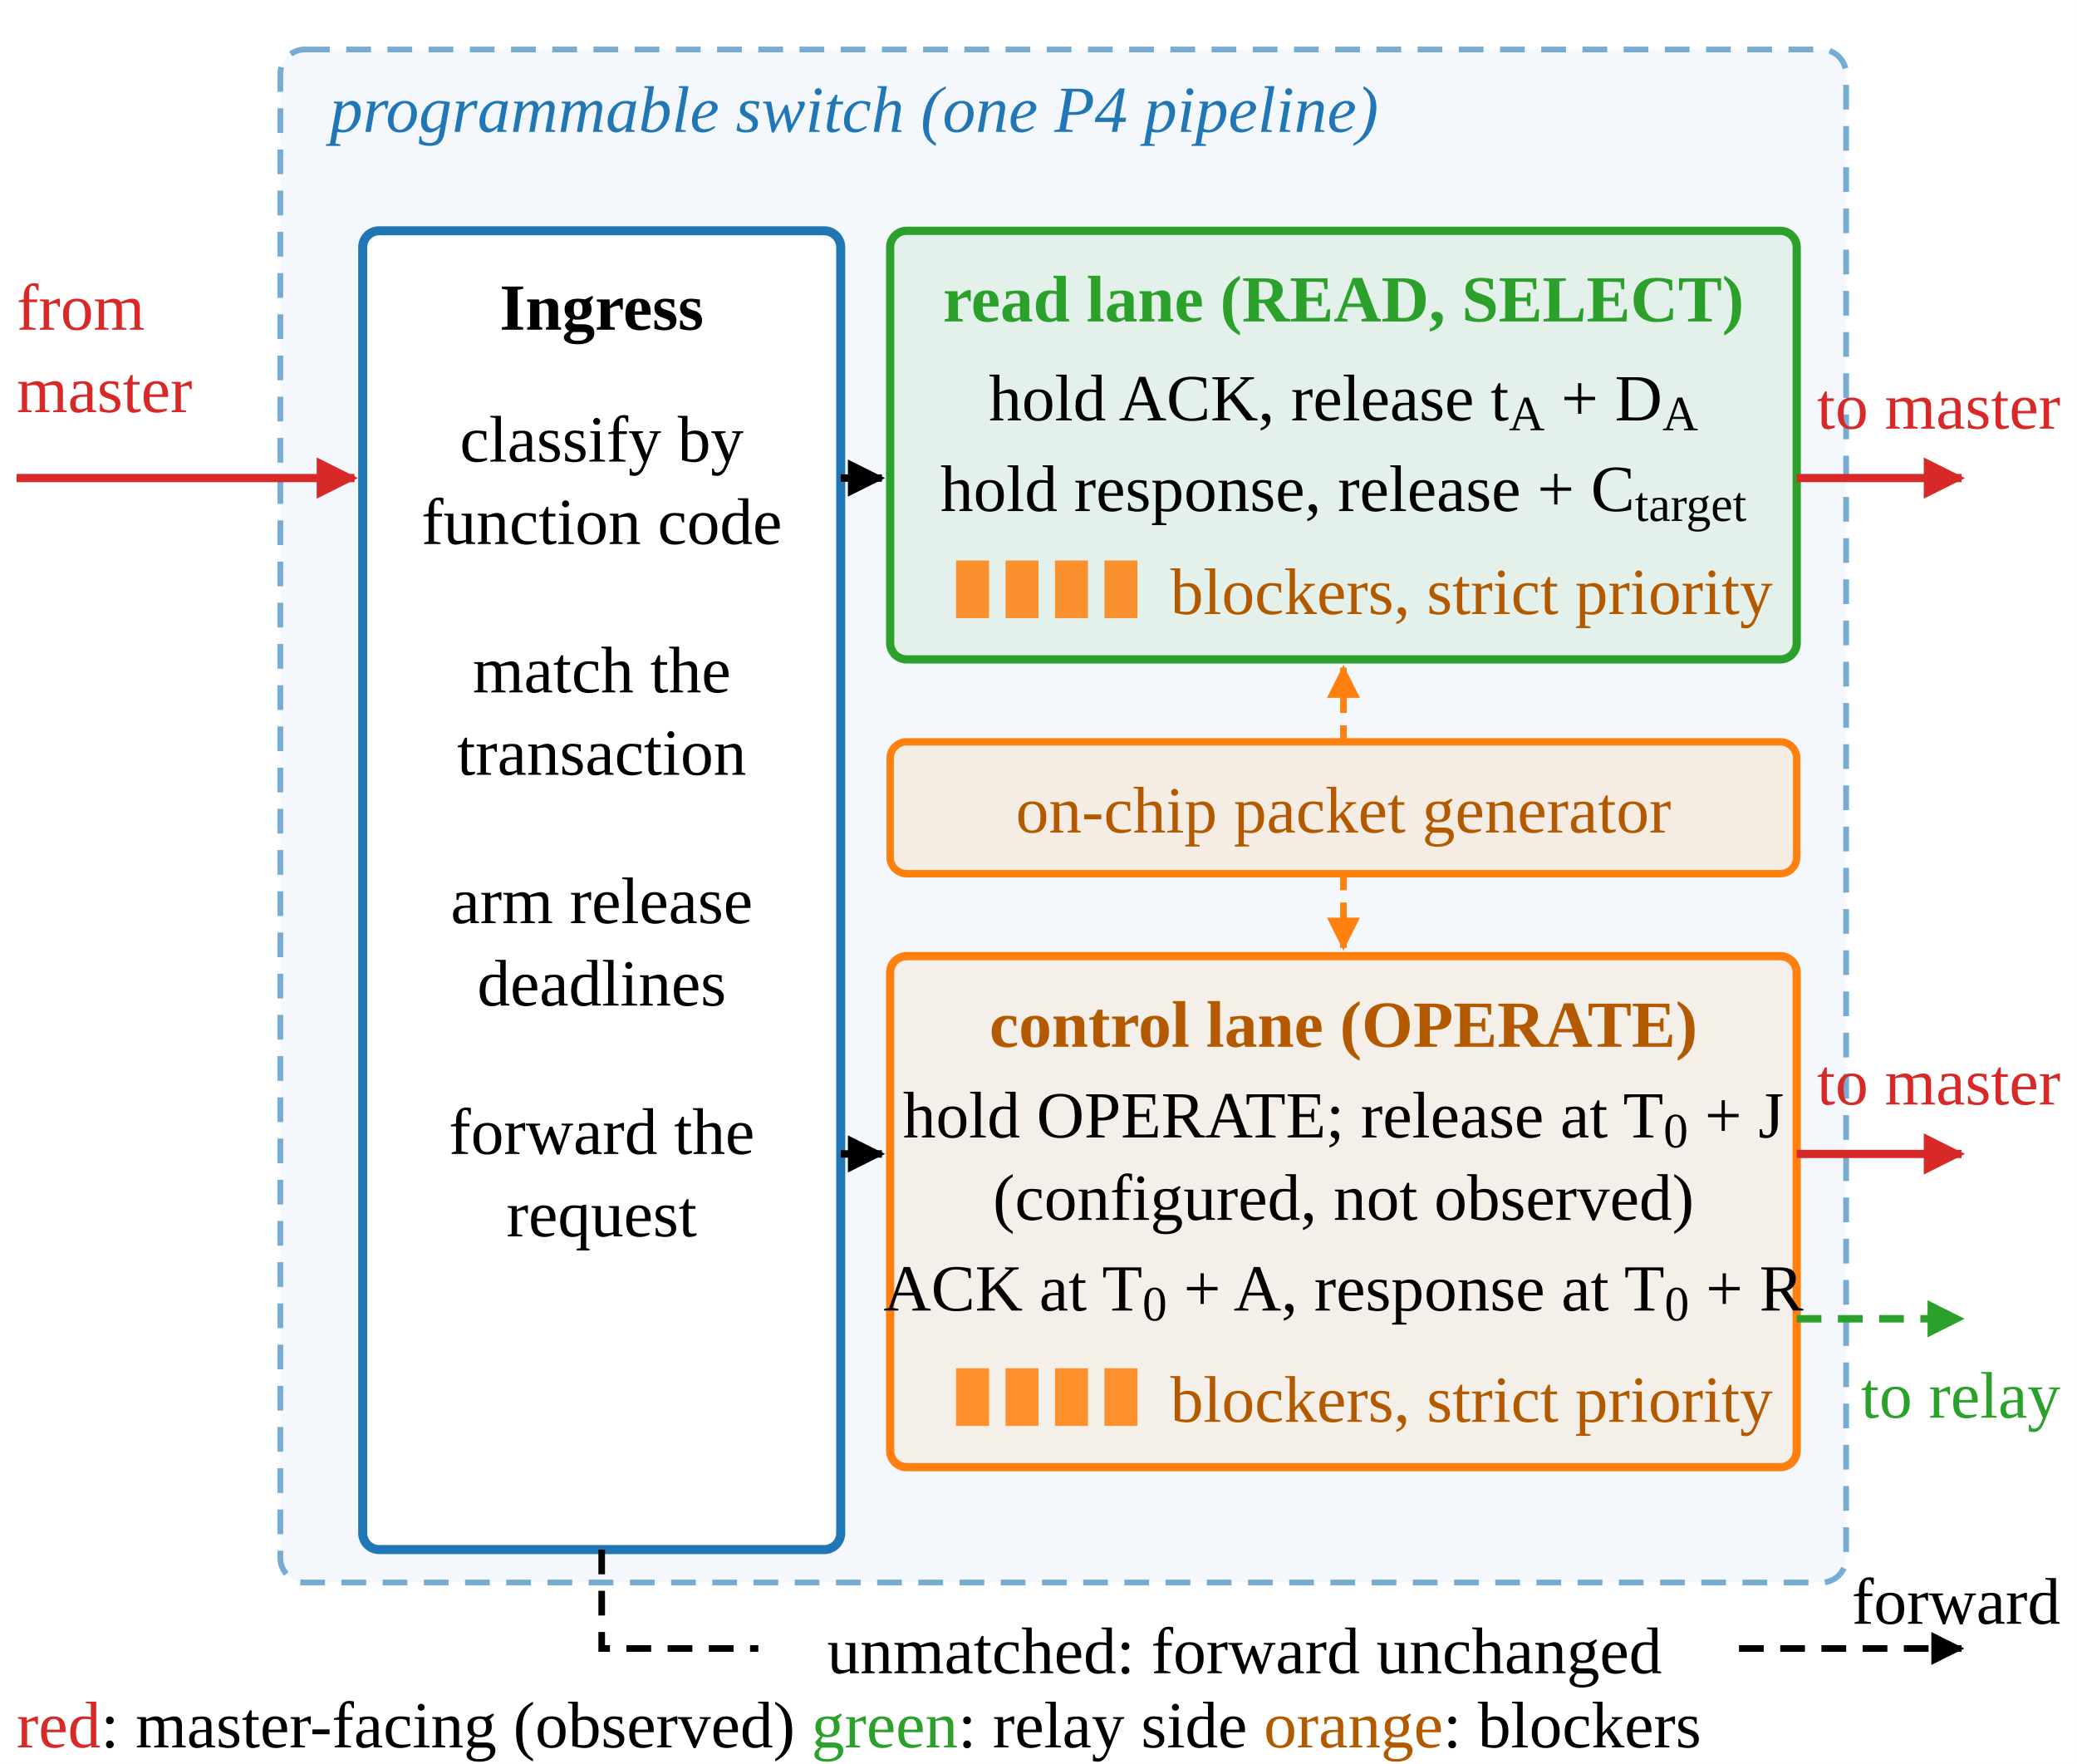
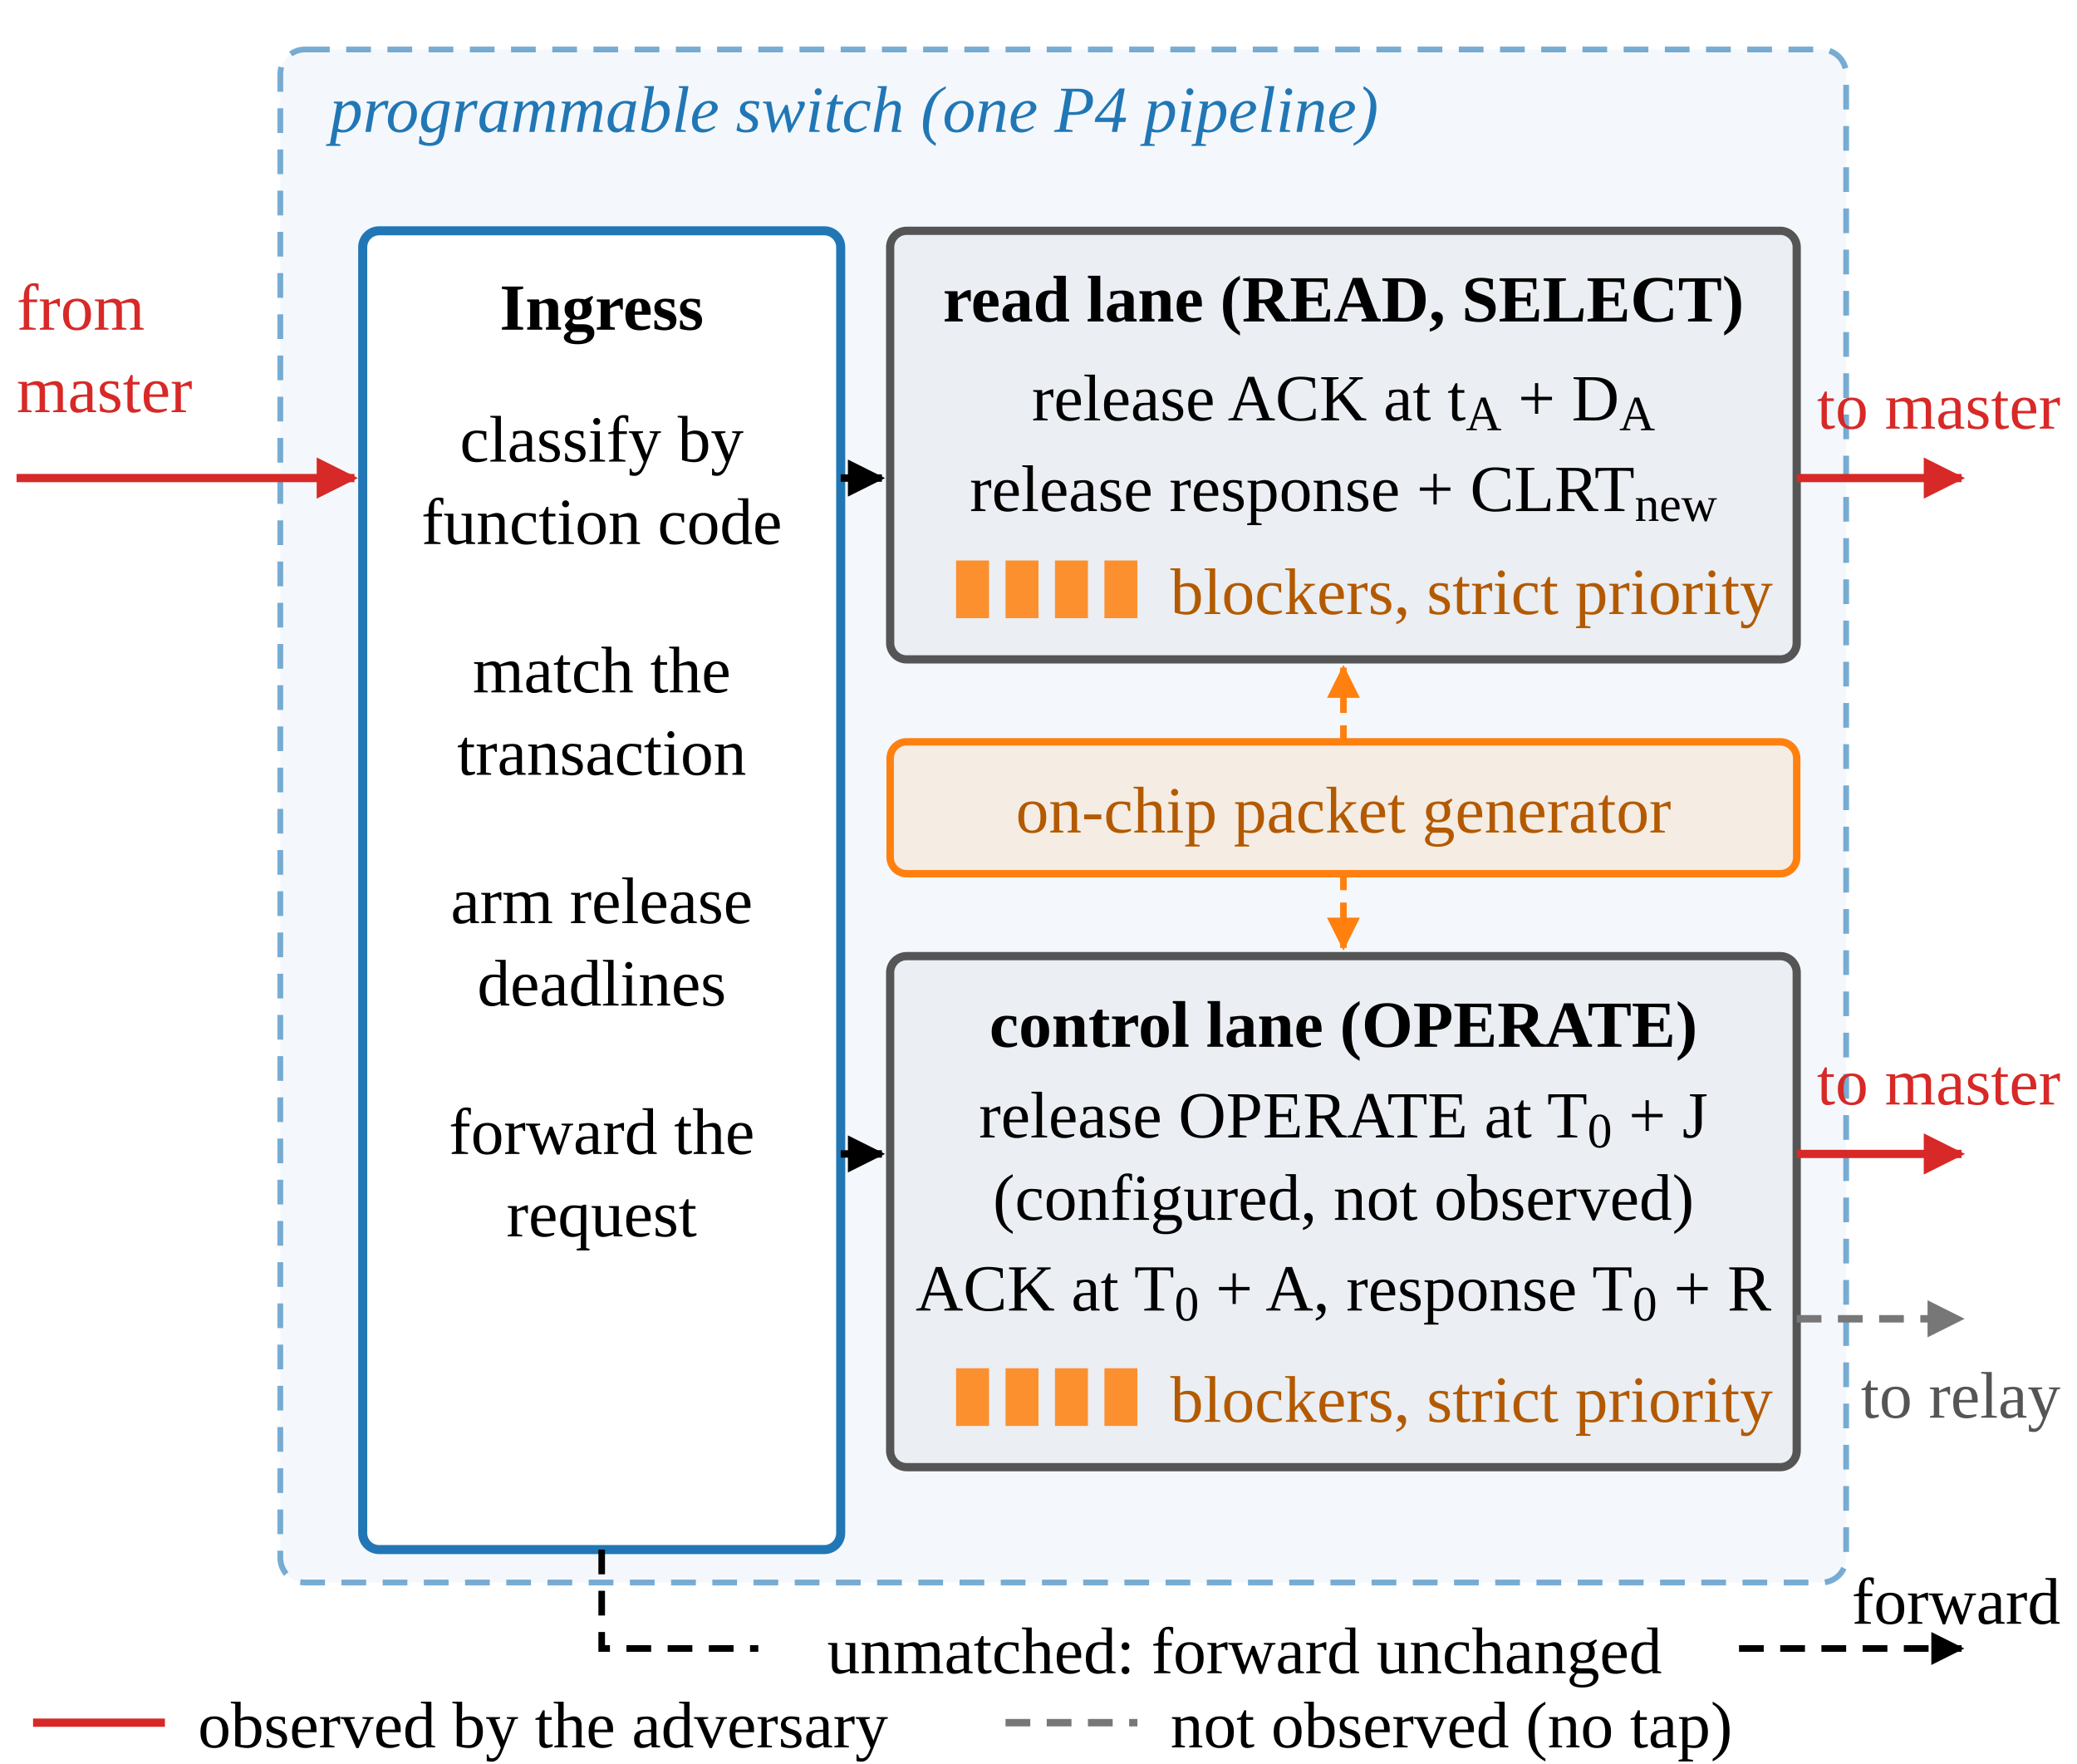
<svg xmlns="http://www.w3.org/2000/svg" viewBox="0 0 252 214" width="3.5in" height="2.972in" role="img" aria-labelledby="des-title des-desc">
  <defs>
    <marker id="dK" viewBox="0 0 6 6" refX="5.5" refY="3" markerWidth="5" markerHeight="5" orient="auto">
      <path d="M0,0 L6,3 L0,6 z" fill="#000000" />
    </marker>
    <marker id="dR" viewBox="0 0 6 6" refX="5.5" refY="3" markerWidth="5" markerHeight="5" orient="auto">
      <path d="M0,0 L6,3 L0,6 z" fill="#D72927" />
    </marker>
-     <marker id="dG" viewBox="0 0 6 6" refX="5.5" refY="3" markerWidth="5" markerHeight="5" orient="auto">
-       <path d="M0,0 L6,3 L0,6 z" fill="#2BA02B" />
+     <marker id="dK2" viewBox="0 0 6 6" refX="5.5" refY="3" markerWidth="5" markerHeight="5" orient="auto">
+       <path d="M0,0 L6,3 L0,6 z" fill="#777777" />
    </marker>
    <marker id="dO" viewBox="0 0 6 6" refX="5.5" refY="3" markerWidth="5" markerHeight="5" orient="auto">
      <path d="M0,0 L6,3 L0,6 z" fill="#FF800E" />
    </marker>
  </defs>
  <rect width="252" height="214" fill="#ffffff" />
  <g font-family="Times New Roman, Times, serif" font-size="8" fill="#000000">
    <rect x="34" y="6" width="190" height="186" rx="3" fill="#2177B5" fill-opacity="0.05" stroke="#2177B5" stroke-opacity="0.6" stroke-width="0.7" stroke-dasharray="3,2" />
    <text x="40" y="16" font-style="italic" fill="#2177B5">programmable switch (one P4 pipeline)</text>
    <text x="2" y="40" fill="#D72927">from</text>
    <text x="2" y="50" fill="#D72927">master</text>
    <line x1="2" y1="58" x2="43" y2="58" stroke="#D72927" stroke-width="1.0" marker-end="url(#dR)" />
    <rect x="44" y="28" width="58" height="160" rx="2" fill="#ffffff" stroke="#2177B5" stroke-width="1.1" />
    <text x="73" y="40" text-anchor="middle" font-weight="bold">Ingress</text>
    <text x="73" y="56" text-anchor="middle">classify by</text>
    <text x="73" y="66" text-anchor="middle">function code</text>
    <text x="73" y="84" text-anchor="middle">match the</text>
    <text x="73" y="94" text-anchor="middle">transaction</text>
    <text x="73" y="112" text-anchor="middle">arm release</text>
    <text x="73" y="122" text-anchor="middle">deadlines</text>
    <text x="73" y="140" text-anchor="middle">forward the</text>
    <text x="73" y="150" text-anchor="middle">request</text>
    <line x1="102" y1="58" x2="107" y2="58" stroke="#000000" stroke-width="0.9" marker-end="url(#dK)" />
    <line x1="102" y1="140" x2="107" y2="140" stroke="#000000" stroke-width="0.9" marker-end="url(#dK)" />
-     <rect x="108" y="28" width="110" height="52" rx="2" fill="#2BA02B" fill-opacity="0.08" stroke="#2BA02B" stroke-width="1.0" />
-     <text x="163" y="39" text-anchor="middle" font-weight="bold" fill="#2BA02B">read lane (READ, SELECT)</text>
-     <text x="163" y="51" text-anchor="middle">hold ACK, release t<tspan font-size="6" baseline-shift="sub">A</tspan> + D<tspan font-size="6" baseline-shift="sub">A</tspan>
+     <rect x="108" y="28" width="110" height="52" rx="2" fill="#555555" fill-opacity="0.06" stroke="#555555" stroke-width="1.0" />
+     <text x="163" y="39" text-anchor="middle" font-weight="bold">read lane (READ, SELECT)</text>
+     <text x="163" y="51" text-anchor="middle">release ACK at t<tspan font-size="6" baseline-shift="sub">A</tspan> + D<tspan font-size="6" baseline-shift="sub">A</tspan>
    </text>
-     <text x="163" y="62" text-anchor="middle">hold response, release + C<tspan font-size="6" baseline-shift="sub">target</tspan>
+     <text x="163" y="62" text-anchor="middle">release response + CLRT<tspan font-size="6" baseline-shift="sub">new</tspan>
    </text>
    <g fill="#FF800E" fill-opacity="0.85">
      <rect x="116" y="68" width="4" height="7" />
      <rect x="122" y="68" width="4" height="7" />
      <rect x="128" y="68" width="4" height="7" />
      <rect x="134" y="68" width="4" height="7" />
    </g>
    <text x="142" y="74.5" fill="#B35A00">blockers, strict priority</text>
    <rect x="108" y="90" width="110" height="16" rx="2" fill="#FF800E" fill-opacity="0.10" stroke="#FF800E" stroke-width="0.9" />
    <text x="163" y="101" text-anchor="middle" fill="#B35A00">on-chip packet generator</text>
    <line x1="163" y1="90" x2="163" y2="81" stroke="#FF800E" stroke-width="0.8" stroke-dasharray="2,1.5" marker-end="url(#dO)" />
    <line x1="163" y1="106" x2="163" y2="115" stroke="#FF800E" stroke-width="0.8" stroke-dasharray="2,1.5" marker-end="url(#dO)" />
-     <rect x="108" y="116" width="110" height="62" rx="2" fill="#FF800E" fill-opacity="0.08" stroke="#FF800E" stroke-width="1.0" />
-     <text x="163" y="127" text-anchor="middle" font-weight="bold" fill="#B35A00">control lane (OPERATE)</text>
-     <text x="163" y="138" text-anchor="middle">hold OPERATE; release at T<tspan font-size="6" baseline-shift="sub">0</tspan> + J</text>
+     <rect x="108" y="116" width="110" height="62" rx="2" fill="#555555" fill-opacity="0.06" stroke="#555555" stroke-width="1.0" />
+     <text x="163" y="127" text-anchor="middle" font-weight="bold">control lane (OPERATE)</text>
+     <text x="163" y="138" text-anchor="middle">release OPERATE at T<tspan font-size="6" baseline-shift="sub">0</tspan> + J</text>
    <text x="163" y="148" text-anchor="middle">(configured, not observed)</text>
-     <text x="163" y="159" text-anchor="middle">ACK at T<tspan font-size="6" baseline-shift="sub">0</tspan> + A, response at T<tspan font-size="6" baseline-shift="sub">0</tspan> + R</text>
+     <text x="163" y="159" text-anchor="middle">ACK at T<tspan font-size="6" baseline-shift="sub">0</tspan> + A, response T<tspan font-size="6" baseline-shift="sub">0</tspan> + R</text>
    <g fill="#FF800E" fill-opacity="0.85">
      <rect x="116" y="166" width="4" height="7" />
      <rect x="122" y="166" width="4" height="7" />
      <rect x="128" y="166" width="4" height="7" />
      <rect x="134" y="166" width="4" height="7" />
    </g>
    <text x="142" y="172.5" fill="#B35A00">blockers, strict priority</text>
    <line x1="218" y1="58" x2="238" y2="58" stroke="#D72927" stroke-width="1.0" marker-end="url(#dR)" />
    <text x="250" y="52" text-anchor="end" fill="#D72927">to master</text>
    <line x1="218" y1="140" x2="238" y2="140" stroke="#D72927" stroke-width="1.0" marker-end="url(#dR)" />
    <text x="250" y="134" text-anchor="end" fill="#D72927">to master</text>
-     <line x1="218" y1="160" x2="238" y2="160" stroke="#2BA02B" stroke-width="0.9" stroke-dasharray="3,2" marker-end="url(#dG)" />
-     <text x="250" y="172" text-anchor="end" fill="#2BA02B">to relay</text>
+     <line x1="218" y1="160" x2="238" y2="160" stroke="#777777" stroke-width="0.9" stroke-dasharray="3,2" marker-end="url(#dK2)" />
+     <text x="250" y="172" text-anchor="end" fill="#555555">to relay</text>
    <path d="M 73 188 L 73 200 L 238 200" fill="none" stroke="#000000" stroke-width="0.8" stroke-dasharray="3,2" marker-end="url(#dK)" />
    <rect x="92" y="194" width="118" height="12" fill="#ffffff" />
    <text x="151" y="203" text-anchor="middle">unmatched: forward unchanged</text>
    <text x="250" y="197" text-anchor="end">forward</text>
-     <text x="2" y="212">
-       <tspan fill="#D72927">red</tspan>: master-facing (observed)  <tspan fill="#2BA02B">green</tspan>: relay side  <tspan fill="#B35A00">orange</tspan>: blockers</text>
+     <line x1="4" y1="209" x2="20" y2="209" stroke="#D72927" stroke-width="1.0" />
+     <text x="24" y="212">observed by the adversary</text>
+     <line x1="122" y1="209" x2="138" y2="209" stroke="#777777" stroke-width="0.9" stroke-dasharray="3,2" />
+     <text x="142" y="212">not observed (no tap)</text>
  </g>
</svg>
